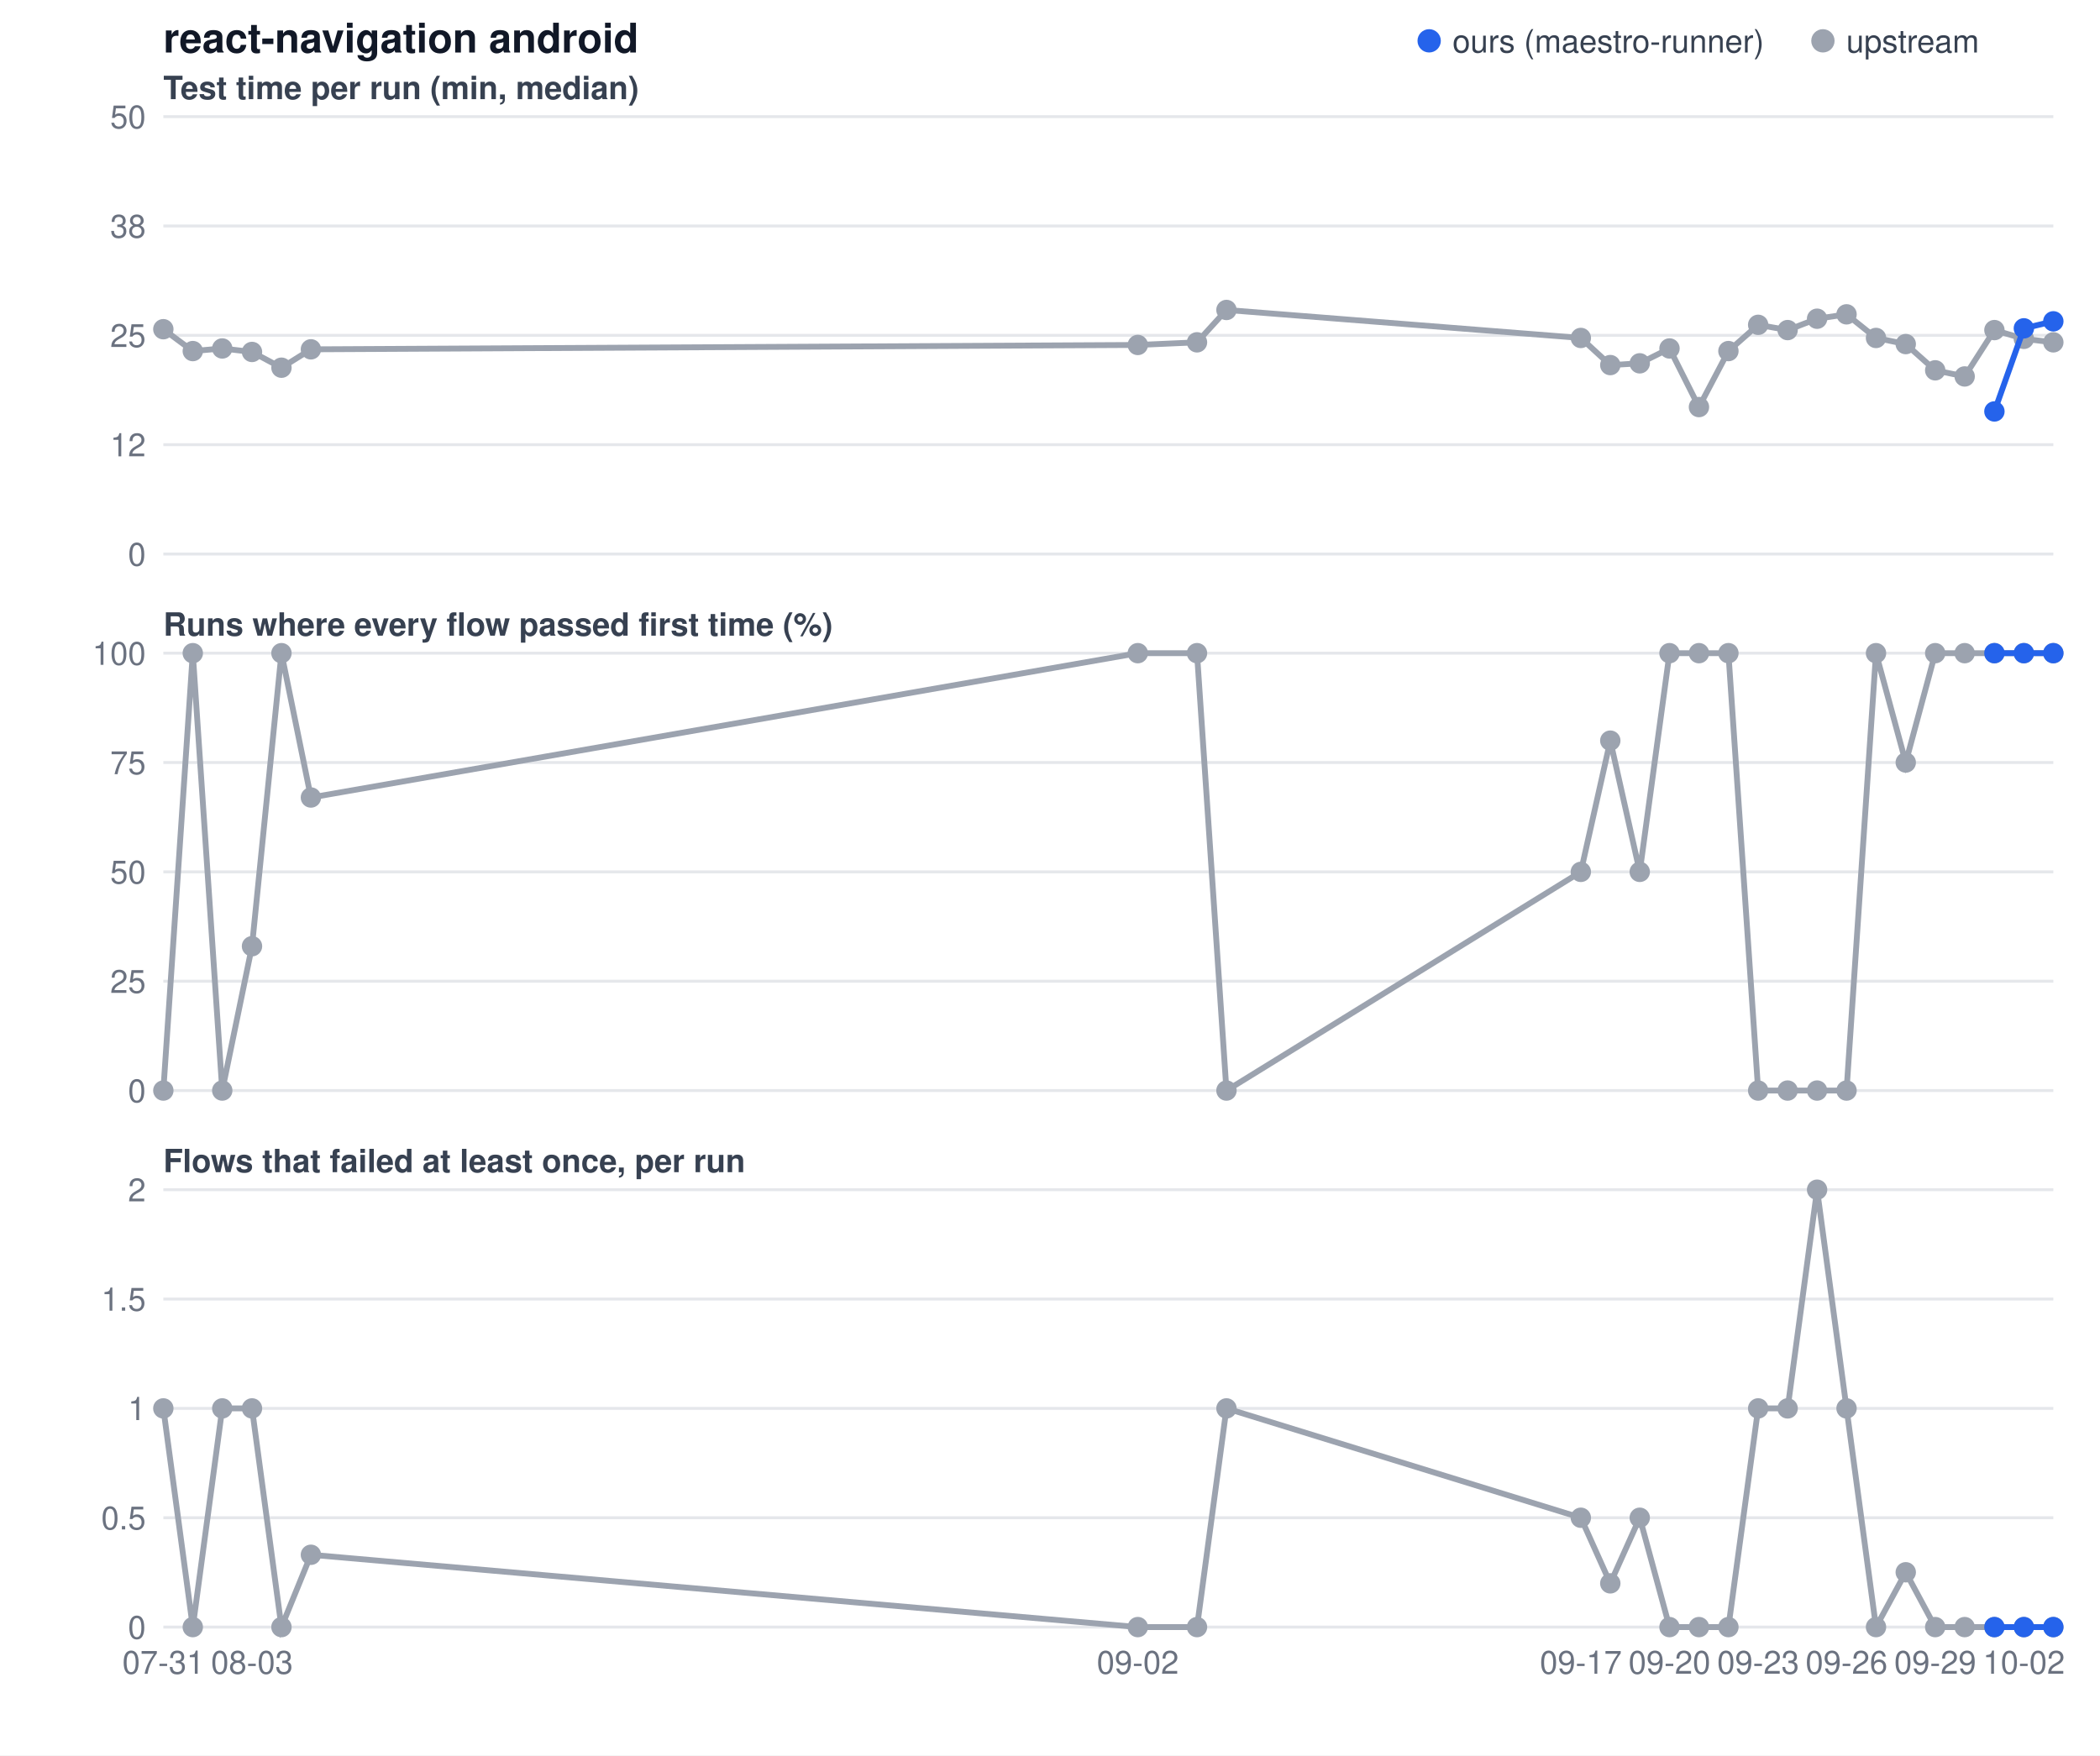
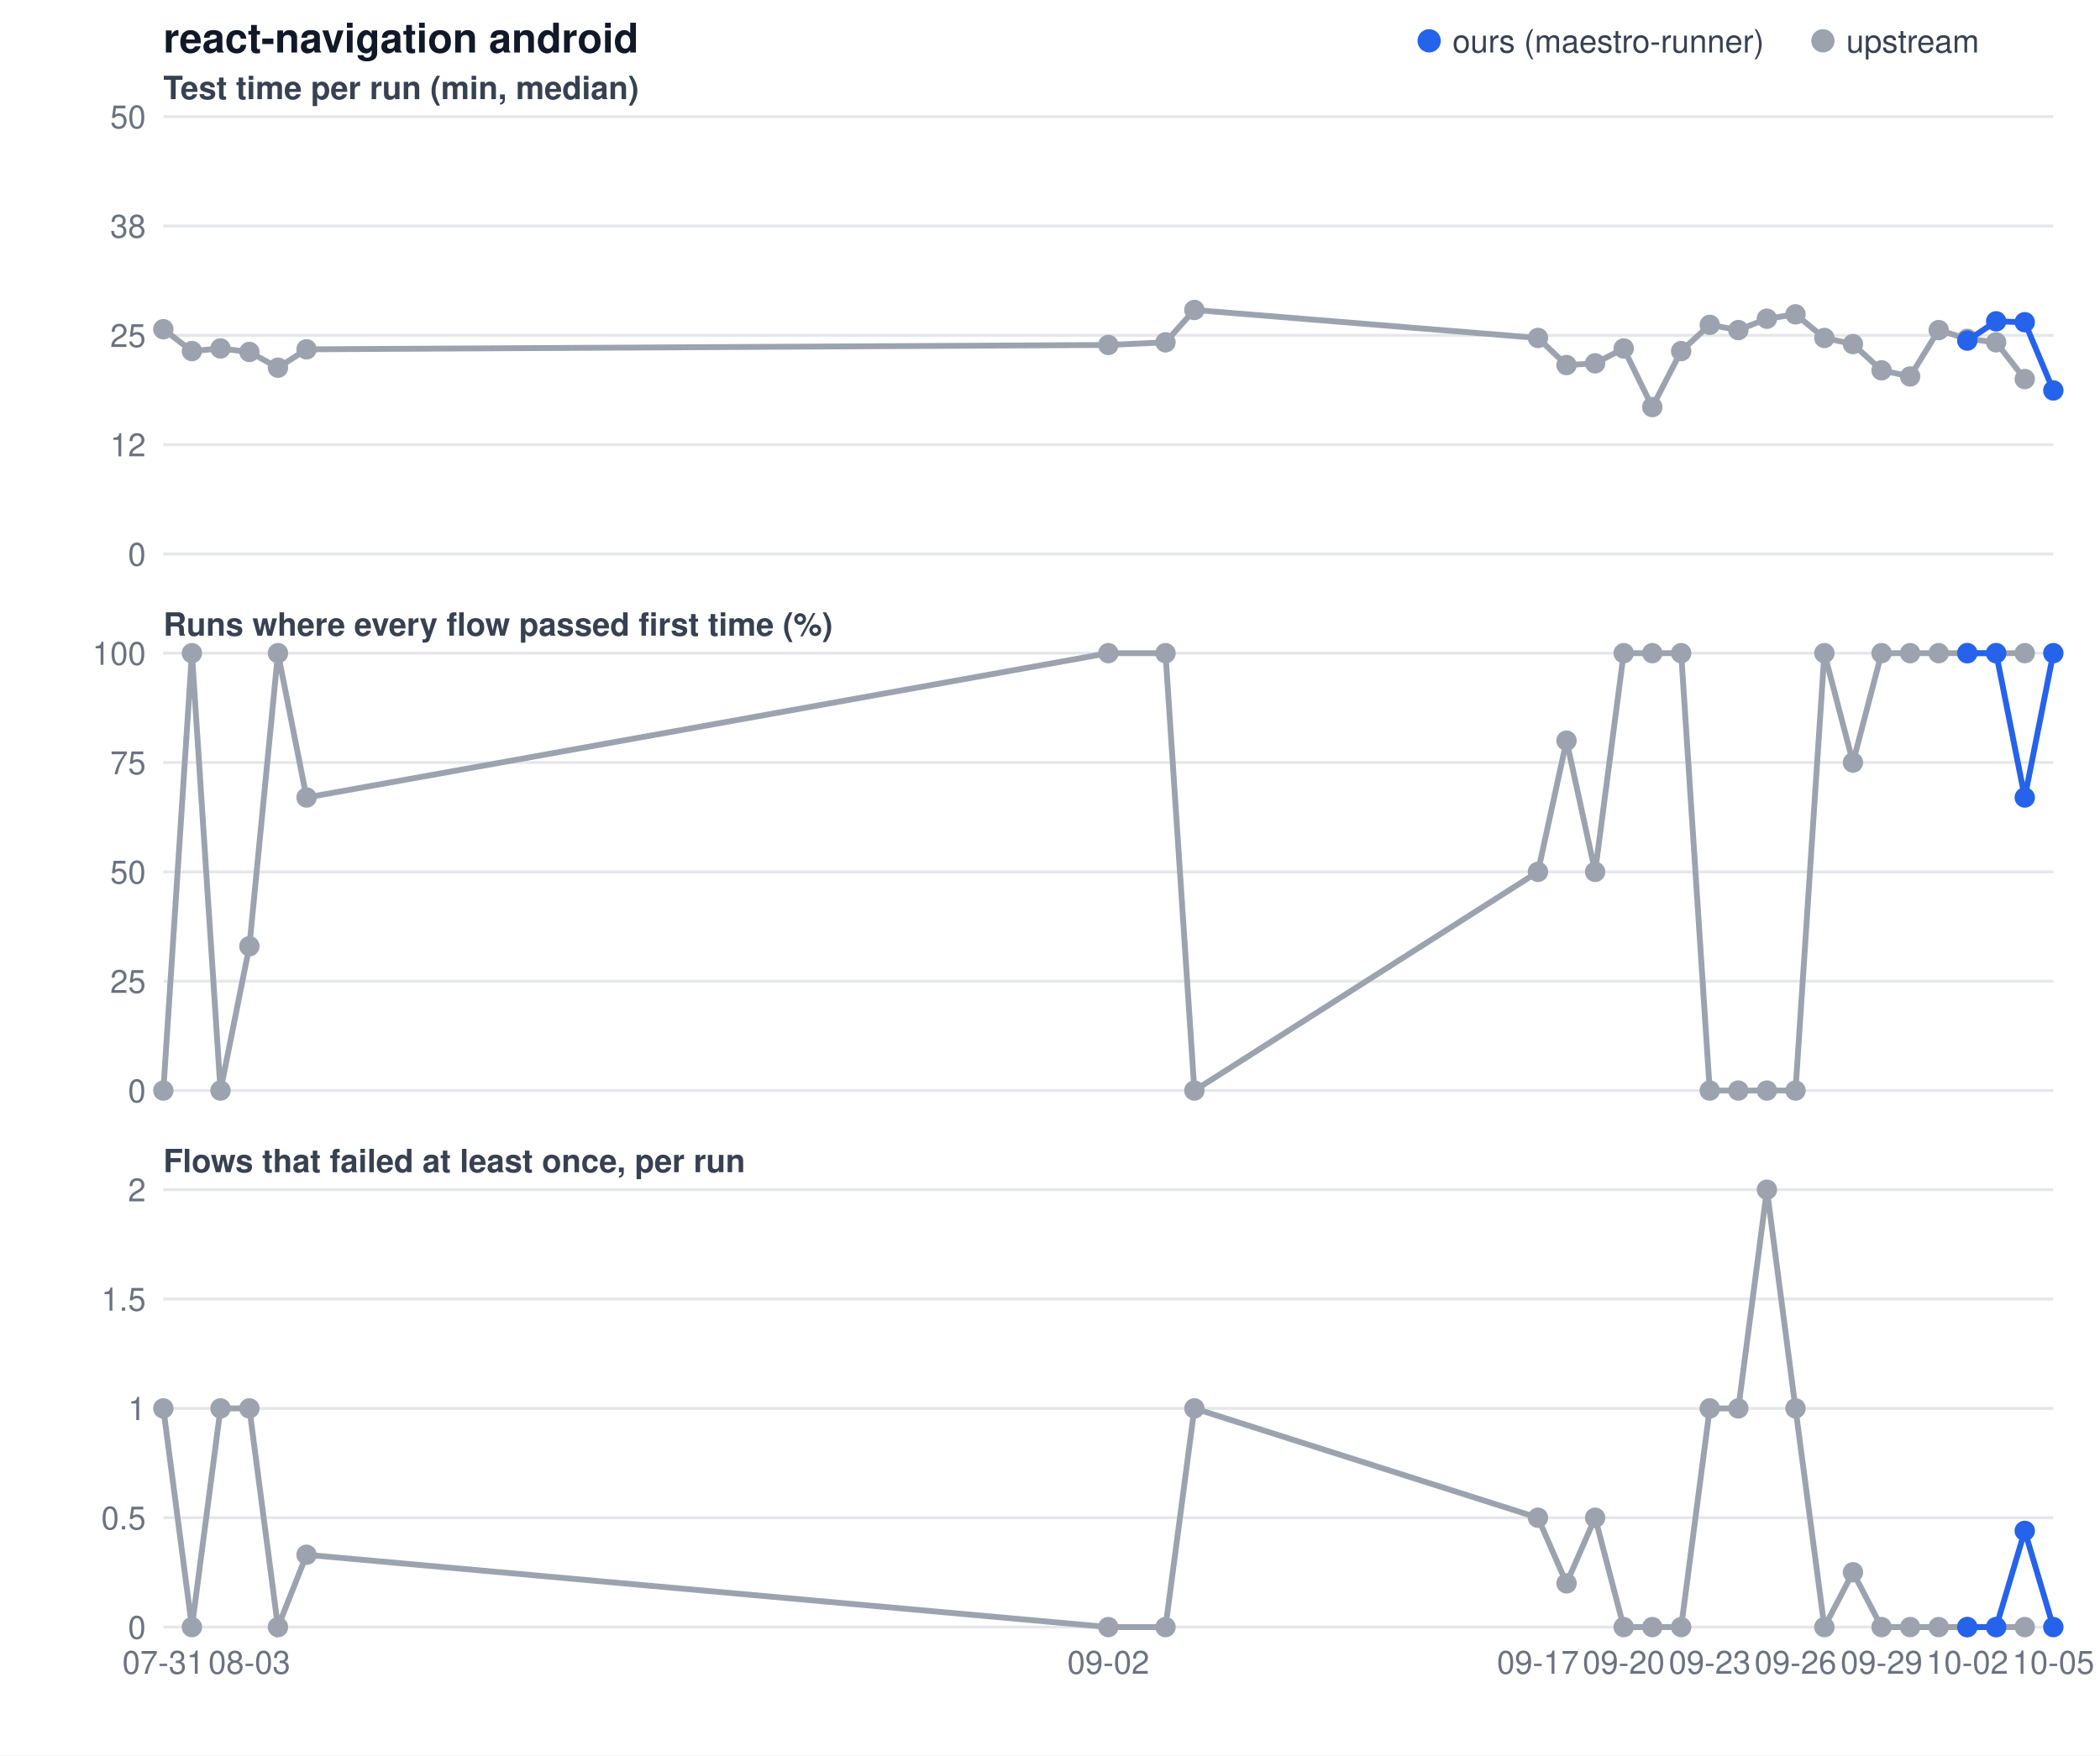
<svg xmlns="http://www.w3.org/2000/svg" width="720" height="602" font-family="-apple-system,Segoe UI,Helvetica,Arial,sans-serif" font-size="11">
  <rect width="100%" height="100%" fill="#ffffff" />
  <text x="56" y="18" font-size="14" font-weight="600" fill="#111827">react-navigation android</text>
  <circle cx="490" cy="14" r="4" fill="#2563eb" />
  <text x="498" y="18" fill="#374151">ours (maestro-runner)</text>
  <circle cx="625" cy="14" r="4" fill="#9ca3af" />
  <text x="633" y="18" fill="#374151">upstream</text>
  <text x="56" y="34" fill="#374151" font-weight="600">Test time per run (min, median)</text>
  <line x1="56" x2="704" y1="190.0" y2="190.0" stroke="#e5e7eb" />
  <text x="50" y="194.0" text-anchor="end" fill="#6b7280">0</text>
  <line x1="56" x2="704" y1="152.5" y2="152.5" stroke="#e5e7eb" />
  <text x="50" y="156.5" text-anchor="end" fill="#6b7280">12</text>
  <line x1="56" x2="704" y1="115.0" y2="115.0" stroke="#e5e7eb" />
  <text x="50" y="119.0" text-anchor="end" fill="#6b7280">25</text>
  <line x1="56" x2="704" y1="77.5" y2="77.5" stroke="#e5e7eb" />
  <text x="50" y="81.5" text-anchor="end" fill="#6b7280">38</text>
  <line x1="56" x2="704" y1="40.0" y2="40.0" stroke="#e5e7eb" />
  <text x="50" y="44.0" text-anchor="end" fill="#6b7280">50</text>
-   <polyline fill="none" stroke="#9ca3af" stroke-width="2" points="56.0,112.9 66.1,120.4 76.2,119.5 86.4,120.7 96.5,126.1 106.6,119.8 390.1,118.3 410.4,117.4 420.5,106.3 542.0,115.9 552.1,125.2 562.2,124.6 572.4,119.5 582.5,139.6 592.6,120.4 602.8,111.4 612.9,113.2 623.0,109.3 633.1,107.8 643.2,115.9 653.4,118.0 663.5,127.0 673.6,129.1 683.8,113.2 693.9,116.2 704.0,117.4" />
+   <polyline fill="none" stroke="#9ca3af" stroke-width="2" points="56.0,112.9 65.8,120.4 75.6,119.5 85.5,120.7 95.3,126.1 105.1,119.8 380.0,118.3 399.6,117.4 409.5,106.3 527.3,115.9 537.1,125.2 546.9,124.6 556.7,119.5 566.5,139.6 576.4,120.4 586.2,111.4 596.0,113.2 605.8,109.3 615.6,107.8 625.5,115.9 635.3,118.0 645.1,127.0 654.9,129.1 664.7,113.2 674.5,116.2 684.4,117.4 694.2,130.0" />
  <circle cx="56.0" cy="112.9" r="3.5" fill="#9ca3af" />
-   <circle cx="66.1" cy="120.4" r="3.5" fill="#9ca3af" />
-   <circle cx="76.2" cy="119.5" r="3.5" fill="#9ca3af" />
-   <circle cx="86.4" cy="120.7" r="3.5" fill="#9ca3af" />
-   <circle cx="96.5" cy="126.1" r="3.5" fill="#9ca3af" />
-   <circle cx="106.6" cy="119.8" r="3.5" fill="#9ca3af" />
-   <circle cx="390.1" cy="118.3" r="3.5" fill="#9ca3af" />
-   <circle cx="410.4" cy="117.4" r="3.5" fill="#9ca3af" />
-   <circle cx="420.5" cy="106.3" r="3.5" fill="#9ca3af" />
-   <circle cx="542.0" cy="115.9" r="3.5" fill="#9ca3af" />
-   <circle cx="552.1" cy="125.2" r="3.5" fill="#9ca3af" />
-   <circle cx="562.2" cy="124.6" r="3.5" fill="#9ca3af" />
-   <circle cx="572.4" cy="119.5" r="3.5" fill="#9ca3af" />
-   <circle cx="582.5" cy="139.6" r="3.5" fill="#9ca3af" />
-   <circle cx="592.6" cy="120.4" r="3.5" fill="#9ca3af" />
-   <circle cx="602.8" cy="111.4" r="3.5" fill="#9ca3af" />
-   <circle cx="612.9" cy="113.2" r="3.5" fill="#9ca3af" />
-   <circle cx="623.0" cy="109.3" r="3.5" fill="#9ca3af" />
-   <circle cx="633.1" cy="107.8" r="3.5" fill="#9ca3af" />
-   <circle cx="643.2" cy="115.9" r="3.5" fill="#9ca3af" />
-   <circle cx="653.4" cy="118.0" r="3.5" fill="#9ca3af" />
-   <circle cx="663.5" cy="127.0" r="3.5" fill="#9ca3af" />
-   <circle cx="673.6" cy="129.1" r="3.5" fill="#9ca3af" />
-   <circle cx="683.8" cy="113.2" r="3.5" fill="#9ca3af" />
-   <circle cx="693.9" cy="116.2" r="3.5" fill="#9ca3af" />
-   <circle cx="704.0" cy="117.4" r="3.5" fill="#9ca3af" />
-   <polyline fill="none" stroke="#2563eb" stroke-width="2" points="683.8,141.1 693.9,112.6 704.0,110.2" />
-   <circle cx="683.8" cy="141.1" r="3.5" fill="#2563eb" />
-   <circle cx="693.9" cy="112.6" r="3.5" fill="#2563eb" />
-   <circle cx="704.0" cy="110.2" r="3.5" fill="#2563eb" />
+   <circle cx="65.8" cy="120.4" r="3.5" fill="#9ca3af" />
+   <circle cx="75.6" cy="119.5" r="3.5" fill="#9ca3af" />
+   <circle cx="85.5" cy="120.7" r="3.5" fill="#9ca3af" />
+   <circle cx="95.3" cy="126.1" r="3.5" fill="#9ca3af" />
+   <circle cx="105.1" cy="119.8" r="3.5" fill="#9ca3af" />
+   <circle cx="380.0" cy="118.3" r="3.5" fill="#9ca3af" />
+   <circle cx="399.6" cy="117.4" r="3.5" fill="#9ca3af" />
+   <circle cx="409.5" cy="106.3" r="3.5" fill="#9ca3af" />
+   <circle cx="527.3" cy="115.9" r="3.5" fill="#9ca3af" />
+   <circle cx="537.1" cy="125.2" r="3.5" fill="#9ca3af" />
+   <circle cx="546.9" cy="124.6" r="3.5" fill="#9ca3af" />
+   <circle cx="556.7" cy="119.5" r="3.5" fill="#9ca3af" />
+   <circle cx="566.5" cy="139.6" r="3.5" fill="#9ca3af" />
+   <circle cx="576.4" cy="120.4" r="3.5" fill="#9ca3af" />
+   <circle cx="586.2" cy="111.4" r="3.5" fill="#9ca3af" />
+   <circle cx="596.0" cy="113.2" r="3.5" fill="#9ca3af" />
+   <circle cx="605.8" cy="109.3" r="3.5" fill="#9ca3af" />
+   <circle cx="615.6" cy="107.8" r="3.5" fill="#9ca3af" />
+   <circle cx="625.5" cy="115.9" r="3.5" fill="#9ca3af" />
+   <circle cx="635.3" cy="118.0" r="3.5" fill="#9ca3af" />
+   <circle cx="645.1" cy="127.0" r="3.5" fill="#9ca3af" />
+   <circle cx="654.9" cy="129.1" r="3.5" fill="#9ca3af" />
+   <circle cx="664.7" cy="113.2" r="3.5" fill="#9ca3af" />
+   <circle cx="674.5" cy="116.2" r="3.5" fill="#9ca3af" />
+   <circle cx="684.4" cy="117.4" r="3.5" fill="#9ca3af" />
+   <circle cx="694.2" cy="130.0" r="3.5" fill="#9ca3af" />
+   <polyline fill="none" stroke="#2563eb" stroke-width="2" points="674.5,116.8 684.4,110.2 694.2,110.5 704.0,133.9" />
+   <circle cx="674.5" cy="116.8" r="3.5" fill="#2563eb" />
+   <circle cx="684.4" cy="110.2" r="3.5" fill="#2563eb" />
+   <circle cx="694.2" cy="110.5" r="3.5" fill="#2563eb" />
+   <circle cx="704.0" cy="133.9" r="3.5" fill="#2563eb" />
  <text x="56" y="218" fill="#374151" font-weight="600">Runs where every flow passed first time (%)</text>
  <line x1="56" x2="704" y1="374.0" y2="374.0" stroke="#e5e7eb" />
  <text x="50" y="378.0" text-anchor="end" fill="#6b7280">0</text>
  <line x1="56" x2="704" y1="336.5" y2="336.5" stroke="#e5e7eb" />
  <text x="50" y="340.5" text-anchor="end" fill="#6b7280">25</text>
  <line x1="56" x2="704" y1="299.0" y2="299.0" stroke="#e5e7eb" />
  <text x="50" y="303.0" text-anchor="end" fill="#6b7280">50</text>
  <line x1="56" x2="704" y1="261.5" y2="261.5" stroke="#e5e7eb" />
  <text x="50" y="265.5" text-anchor="end" fill="#6b7280">75</text>
  <line x1="56" x2="704" y1="224.0" y2="224.0" stroke="#e5e7eb" />
  <text x="50" y="228.0" text-anchor="end" fill="#6b7280">100</text>
-   <polyline fill="none" stroke="#9ca3af" stroke-width="2" points="56.0,374.0 66.1,224.0 76.2,374.0 86.4,324.5 96.5,224.0 106.6,273.5 390.1,224.0 410.4,224.0 420.5,374.0 542.0,299.0 552.1,254.0 562.2,299.0 572.4,224.0 582.5,224.0 592.6,224.0 602.8,374.0 612.9,374.0 623.0,374.0 633.1,374.0 643.2,224.0 653.4,261.5 663.5,224.0 673.6,224.0 683.8,224.0 693.9,224.0 704.0,224.0" />
+   <polyline fill="none" stroke="#9ca3af" stroke-width="2" points="56.0,374.0 65.8,224.0 75.6,374.0 85.5,324.5 95.3,224.0 105.1,273.5 380.0,224.0 399.6,224.0 409.5,374.0 527.3,299.0 537.1,254.0 546.9,299.0 556.7,224.0 566.5,224.0 576.4,224.0 586.2,374.0 596.0,374.0 605.8,374.0 615.6,374.0 625.5,224.0 635.3,261.5 645.1,224.0 654.9,224.0 664.7,224.0 674.5,224.0 684.4,224.0 694.2,224.0" />
  <circle cx="56.0" cy="374.0" r="3.5" fill="#9ca3af" />
-   <circle cx="66.1" cy="224.0" r="3.5" fill="#9ca3af" />
-   <circle cx="76.2" cy="374.0" r="3.5" fill="#9ca3af" />
-   <circle cx="86.4" cy="324.5" r="3.5" fill="#9ca3af" />
-   <circle cx="96.5" cy="224.0" r="3.5" fill="#9ca3af" />
-   <circle cx="106.6" cy="273.5" r="3.5" fill="#9ca3af" />
-   <circle cx="390.1" cy="224.0" r="3.5" fill="#9ca3af" />
-   <circle cx="410.4" cy="224.0" r="3.5" fill="#9ca3af" />
-   <circle cx="420.5" cy="374.0" r="3.5" fill="#9ca3af" />
-   <circle cx="542.0" cy="299.0" r="3.5" fill="#9ca3af" />
-   <circle cx="552.1" cy="254.0" r="3.5" fill="#9ca3af" />
-   <circle cx="562.2" cy="299.0" r="3.5" fill="#9ca3af" />
-   <circle cx="572.4" cy="224.0" r="3.5" fill="#9ca3af" />
-   <circle cx="582.5" cy="224.0" r="3.5" fill="#9ca3af" />
-   <circle cx="592.6" cy="224.0" r="3.5" fill="#9ca3af" />
-   <circle cx="602.8" cy="374.0" r="3.5" fill="#9ca3af" />
-   <circle cx="612.9" cy="374.0" r="3.5" fill="#9ca3af" />
-   <circle cx="623.0" cy="374.0" r="3.5" fill="#9ca3af" />
-   <circle cx="633.1" cy="374.0" r="3.5" fill="#9ca3af" />
-   <circle cx="643.2" cy="224.0" r="3.5" fill="#9ca3af" />
-   <circle cx="653.4" cy="261.5" r="3.5" fill="#9ca3af" />
-   <circle cx="663.5" cy="224.0" r="3.5" fill="#9ca3af" />
-   <circle cx="673.6" cy="224.0" r="3.5" fill="#9ca3af" />
-   <circle cx="683.8" cy="224.0" r="3.5" fill="#9ca3af" />
-   <circle cx="693.9" cy="224.0" r="3.5" fill="#9ca3af" />
-   <circle cx="704.0" cy="224.0" r="3.5" fill="#9ca3af" />
-   <polyline fill="none" stroke="#2563eb" stroke-width="2" points="683.8,224.0 693.9,224.0 704.0,224.0" />
-   <circle cx="683.8" cy="224.0" r="3.5" fill="#2563eb" />
-   <circle cx="693.9" cy="224.0" r="3.5" fill="#2563eb" />
+   <circle cx="65.8" cy="224.0" r="3.5" fill="#9ca3af" />
+   <circle cx="75.6" cy="374.0" r="3.5" fill="#9ca3af" />
+   <circle cx="85.5" cy="324.5" r="3.5" fill="#9ca3af" />
+   <circle cx="95.3" cy="224.0" r="3.5" fill="#9ca3af" />
+   <circle cx="105.1" cy="273.5" r="3.5" fill="#9ca3af" />
+   <circle cx="380.0" cy="224.0" r="3.5" fill="#9ca3af" />
+   <circle cx="399.6" cy="224.0" r="3.5" fill="#9ca3af" />
+   <circle cx="409.5" cy="374.0" r="3.5" fill="#9ca3af" />
+   <circle cx="527.3" cy="299.0" r="3.5" fill="#9ca3af" />
+   <circle cx="537.1" cy="254.0" r="3.5" fill="#9ca3af" />
+   <circle cx="546.9" cy="299.0" r="3.5" fill="#9ca3af" />
+   <circle cx="556.7" cy="224.0" r="3.5" fill="#9ca3af" />
+   <circle cx="566.5" cy="224.0" r="3.5" fill="#9ca3af" />
+   <circle cx="576.4" cy="224.0" r="3.5" fill="#9ca3af" />
+   <circle cx="586.2" cy="374.0" r="3.5" fill="#9ca3af" />
+   <circle cx="596.0" cy="374.0" r="3.5" fill="#9ca3af" />
+   <circle cx="605.8" cy="374.0" r="3.5" fill="#9ca3af" />
+   <circle cx="615.6" cy="374.0" r="3.5" fill="#9ca3af" />
+   <circle cx="625.5" cy="224.0" r="3.5" fill="#9ca3af" />
+   <circle cx="635.3" cy="261.5" r="3.5" fill="#9ca3af" />
+   <circle cx="645.1" cy="224.0" r="3.5" fill="#9ca3af" />
+   <circle cx="654.9" cy="224.0" r="3.5" fill="#9ca3af" />
+   <circle cx="664.7" cy="224.0" r="3.5" fill="#9ca3af" />
+   <circle cx="674.5" cy="224.0" r="3.5" fill="#9ca3af" />
+   <circle cx="684.4" cy="224.0" r="3.5" fill="#9ca3af" />
+   <circle cx="694.2" cy="224.0" r="3.5" fill="#9ca3af" />
+   <polyline fill="none" stroke="#2563eb" stroke-width="2" points="674.5,224.0 684.4,224.0 694.2,273.5 704.0,224.0" />
+   <circle cx="674.5" cy="224.0" r="3.5" fill="#2563eb" />
+   <circle cx="684.4" cy="224.0" r="3.5" fill="#2563eb" />
+   <circle cx="694.2" cy="273.5" r="3.5" fill="#2563eb" />
  <circle cx="704.0" cy="224.0" r="3.5" fill="#2563eb" />
  <text x="56" y="402" fill="#374151" font-weight="600">Flows that failed at least once, per run</text>
  <line x1="56" x2="704" y1="558.0" y2="558.0" stroke="#e5e7eb" />
  <text x="50" y="562.0" text-anchor="end" fill="#6b7280">0</text>
  <line x1="56" x2="704" y1="520.5" y2="520.5" stroke="#e5e7eb" />
  <text x="50" y="524.5" text-anchor="end" fill="#6b7280">0.5</text>
  <line x1="56" x2="704" y1="483.0" y2="483.0" stroke="#e5e7eb" />
  <text x="50" y="487.0" text-anchor="end" fill="#6b7280">1</text>
  <line x1="56" x2="704" y1="445.5" y2="445.5" stroke="#e5e7eb" />
  <text x="50" y="449.5" text-anchor="end" fill="#6b7280">1.5</text>
  <line x1="56" x2="704" y1="408.0" y2="408.0" stroke="#e5e7eb" />
  <text x="50" y="412.0" text-anchor="end" fill="#6b7280">2</text>
-   <polyline fill="none" stroke="#9ca3af" stroke-width="2" points="56.0,483.0 66.1,558.0 76.2,483.0 86.4,483.0 96.5,558.0 106.6,533.2 390.1,558.0 410.4,558.0 420.5,483.0 542.0,520.5 552.1,543.0 562.2,520.5 572.4,558.0 582.5,558.0 592.6,558.0 602.8,483.0 612.9,483.0 623.0,408.0 633.1,483.0 643.2,558.0 653.4,539.2 663.5,558.0 673.6,558.0 683.8,558.0 693.9,558.0 704.0,558.0" />
+   <polyline fill="none" stroke="#9ca3af" stroke-width="2" points="56.0,483.0 65.8,558.0 75.6,483.0 85.5,483.0 95.3,558.0 105.1,533.2 380.0,558.0 399.6,558.0 409.5,483.0 527.3,520.5 537.1,543.0 546.9,520.5 556.7,558.0 566.5,558.0 576.4,558.0 586.2,483.0 596.0,483.0 605.8,408.0 615.6,483.0 625.5,558.0 635.3,539.2 645.1,558.0 654.9,558.0 664.7,558.0 674.5,558.0 684.4,558.0 694.2,558.0" />
  <circle cx="56.0" cy="483.0" r="3.5" fill="#9ca3af" />
-   <circle cx="66.1" cy="558.0" r="3.5" fill="#9ca3af" />
-   <circle cx="76.2" cy="483.0" r="3.5" fill="#9ca3af" />
-   <circle cx="86.4" cy="483.0" r="3.5" fill="#9ca3af" />
-   <circle cx="96.5" cy="558.0" r="3.5" fill="#9ca3af" />
-   <circle cx="106.6" cy="533.2" r="3.5" fill="#9ca3af" />
-   <circle cx="390.1" cy="558.0" r="3.5" fill="#9ca3af" />
-   <circle cx="410.4" cy="558.0" r="3.5" fill="#9ca3af" />
-   <circle cx="420.5" cy="483.0" r="3.5" fill="#9ca3af" />
-   <circle cx="542.0" cy="520.5" r="3.5" fill="#9ca3af" />
-   <circle cx="552.1" cy="543.0" r="3.5" fill="#9ca3af" />
-   <circle cx="562.2" cy="520.5" r="3.5" fill="#9ca3af" />
-   <circle cx="572.4" cy="558.0" r="3.5" fill="#9ca3af" />
-   <circle cx="582.5" cy="558.0" r="3.5" fill="#9ca3af" />
-   <circle cx="592.6" cy="558.0" r="3.5" fill="#9ca3af" />
-   <circle cx="602.8" cy="483.0" r="3.5" fill="#9ca3af" />
-   <circle cx="612.9" cy="483.0" r="3.5" fill="#9ca3af" />
-   <circle cx="623.0" cy="408.0" r="3.5" fill="#9ca3af" />
-   <circle cx="633.1" cy="483.0" r="3.5" fill="#9ca3af" />
-   <circle cx="643.2" cy="558.0" r="3.5" fill="#9ca3af" />
-   <circle cx="653.4" cy="539.2" r="3.5" fill="#9ca3af" />
-   <circle cx="663.5" cy="558.0" r="3.5" fill="#9ca3af" />
-   <circle cx="673.6" cy="558.0" r="3.5" fill="#9ca3af" />
-   <circle cx="683.8" cy="558.0" r="3.5" fill="#9ca3af" />
-   <circle cx="693.9" cy="558.0" r="3.5" fill="#9ca3af" />
-   <circle cx="704.0" cy="558.0" r="3.5" fill="#9ca3af" />
-   <polyline fill="none" stroke="#2563eb" stroke-width="2" points="683.8,558.0 693.9,558.0 704.0,558.0" />
-   <circle cx="683.8" cy="558.0" r="3.5" fill="#2563eb" />
-   <circle cx="693.9" cy="558.0" r="3.5" fill="#2563eb" />
+   <circle cx="65.8" cy="558.0" r="3.5" fill="#9ca3af" />
+   <circle cx="75.6" cy="483.0" r="3.5" fill="#9ca3af" />
+   <circle cx="85.5" cy="483.0" r="3.5" fill="#9ca3af" />
+   <circle cx="95.3" cy="558.0" r="3.5" fill="#9ca3af" />
+   <circle cx="105.1" cy="533.2" r="3.5" fill="#9ca3af" />
+   <circle cx="380.0" cy="558.0" r="3.5" fill="#9ca3af" />
+   <circle cx="399.6" cy="558.0" r="3.5" fill="#9ca3af" />
+   <circle cx="409.5" cy="483.0" r="3.5" fill="#9ca3af" />
+   <circle cx="527.3" cy="520.5" r="3.5" fill="#9ca3af" />
+   <circle cx="537.1" cy="543.0" r="3.5" fill="#9ca3af" />
+   <circle cx="546.9" cy="520.5" r="3.5" fill="#9ca3af" />
+   <circle cx="556.7" cy="558.0" r="3.5" fill="#9ca3af" />
+   <circle cx="566.5" cy="558.0" r="3.5" fill="#9ca3af" />
+   <circle cx="576.4" cy="558.0" r="3.5" fill="#9ca3af" />
+   <circle cx="586.2" cy="483.0" r="3.5" fill="#9ca3af" />
+   <circle cx="596.0" cy="483.0" r="3.5" fill="#9ca3af" />
+   <circle cx="605.8" cy="408.0" r="3.5" fill="#9ca3af" />
+   <circle cx="615.6" cy="483.0" r="3.5" fill="#9ca3af" />
+   <circle cx="625.5" cy="558.0" r="3.5" fill="#9ca3af" />
+   <circle cx="635.3" cy="539.2" r="3.5" fill="#9ca3af" />
+   <circle cx="645.1" cy="558.0" r="3.5" fill="#9ca3af" />
+   <circle cx="654.9" cy="558.0" r="3.5" fill="#9ca3af" />
+   <circle cx="664.7" cy="558.0" r="3.5" fill="#9ca3af" />
+   <circle cx="674.5" cy="558.0" r="3.5" fill="#9ca3af" />
+   <circle cx="684.4" cy="558.0" r="3.5" fill="#9ca3af" />
+   <circle cx="694.2" cy="558.0" r="3.5" fill="#9ca3af" />
+   <polyline fill="none" stroke="#2563eb" stroke-width="2" points="674.5,558.0 684.4,558.0 694.2,525.0 704.0,558.0" />
+   <circle cx="674.5" cy="558.0" r="3.5" fill="#2563eb" />
+   <circle cx="684.4" cy="558.0" r="3.5" fill="#2563eb" />
+   <circle cx="694.2" cy="525.0" r="3.5" fill="#2563eb" />
  <circle cx="704.0" cy="558.0" r="3.5" fill="#2563eb" />
  <text x="56.0" y="574" text-anchor="middle" fill="#6b7280">07-31</text>
-   <text x="86.4" y="574" text-anchor="middle" fill="#6b7280">08-03</text>
-   <text x="390.1" y="574" text-anchor="middle" fill="#6b7280">09-02</text>
-   <text x="542.0" y="574" text-anchor="middle" fill="#6b7280">09-17</text>
-   <text x="572.4" y="574" text-anchor="middle" fill="#6b7280">09-20</text>
-   <text x="602.8" y="574" text-anchor="middle" fill="#6b7280">09-23</text>
-   <text x="633.1" y="574" text-anchor="middle" fill="#6b7280">09-26</text>
-   <text x="663.5" y="574" text-anchor="middle" fill="#6b7280">09-29</text>
-   <text x="693.9" y="574" text-anchor="middle" fill="#6b7280">10-02</text>
+   <text x="85.5" y="574" text-anchor="middle" fill="#6b7280">08-03</text>
+   <text x="380.0" y="574" text-anchor="middle" fill="#6b7280">09-02</text>
+   <text x="527.3" y="574" text-anchor="middle" fill="#6b7280">09-17</text>
+   <text x="556.7" y="574" text-anchor="middle" fill="#6b7280">09-20</text>
+   <text x="586.2" y="574" text-anchor="middle" fill="#6b7280">09-23</text>
+   <text x="615.6" y="574" text-anchor="middle" fill="#6b7280">09-26</text>
+   <text x="645.1" y="574" text-anchor="middle" fill="#6b7280">09-29</text>
+   <text x="674.5" y="574" text-anchor="middle" fill="#6b7280">10-02</text>
+   <text x="704.0" y="574" text-anchor="middle" fill="#6b7280">10-05</text>
</svg>
